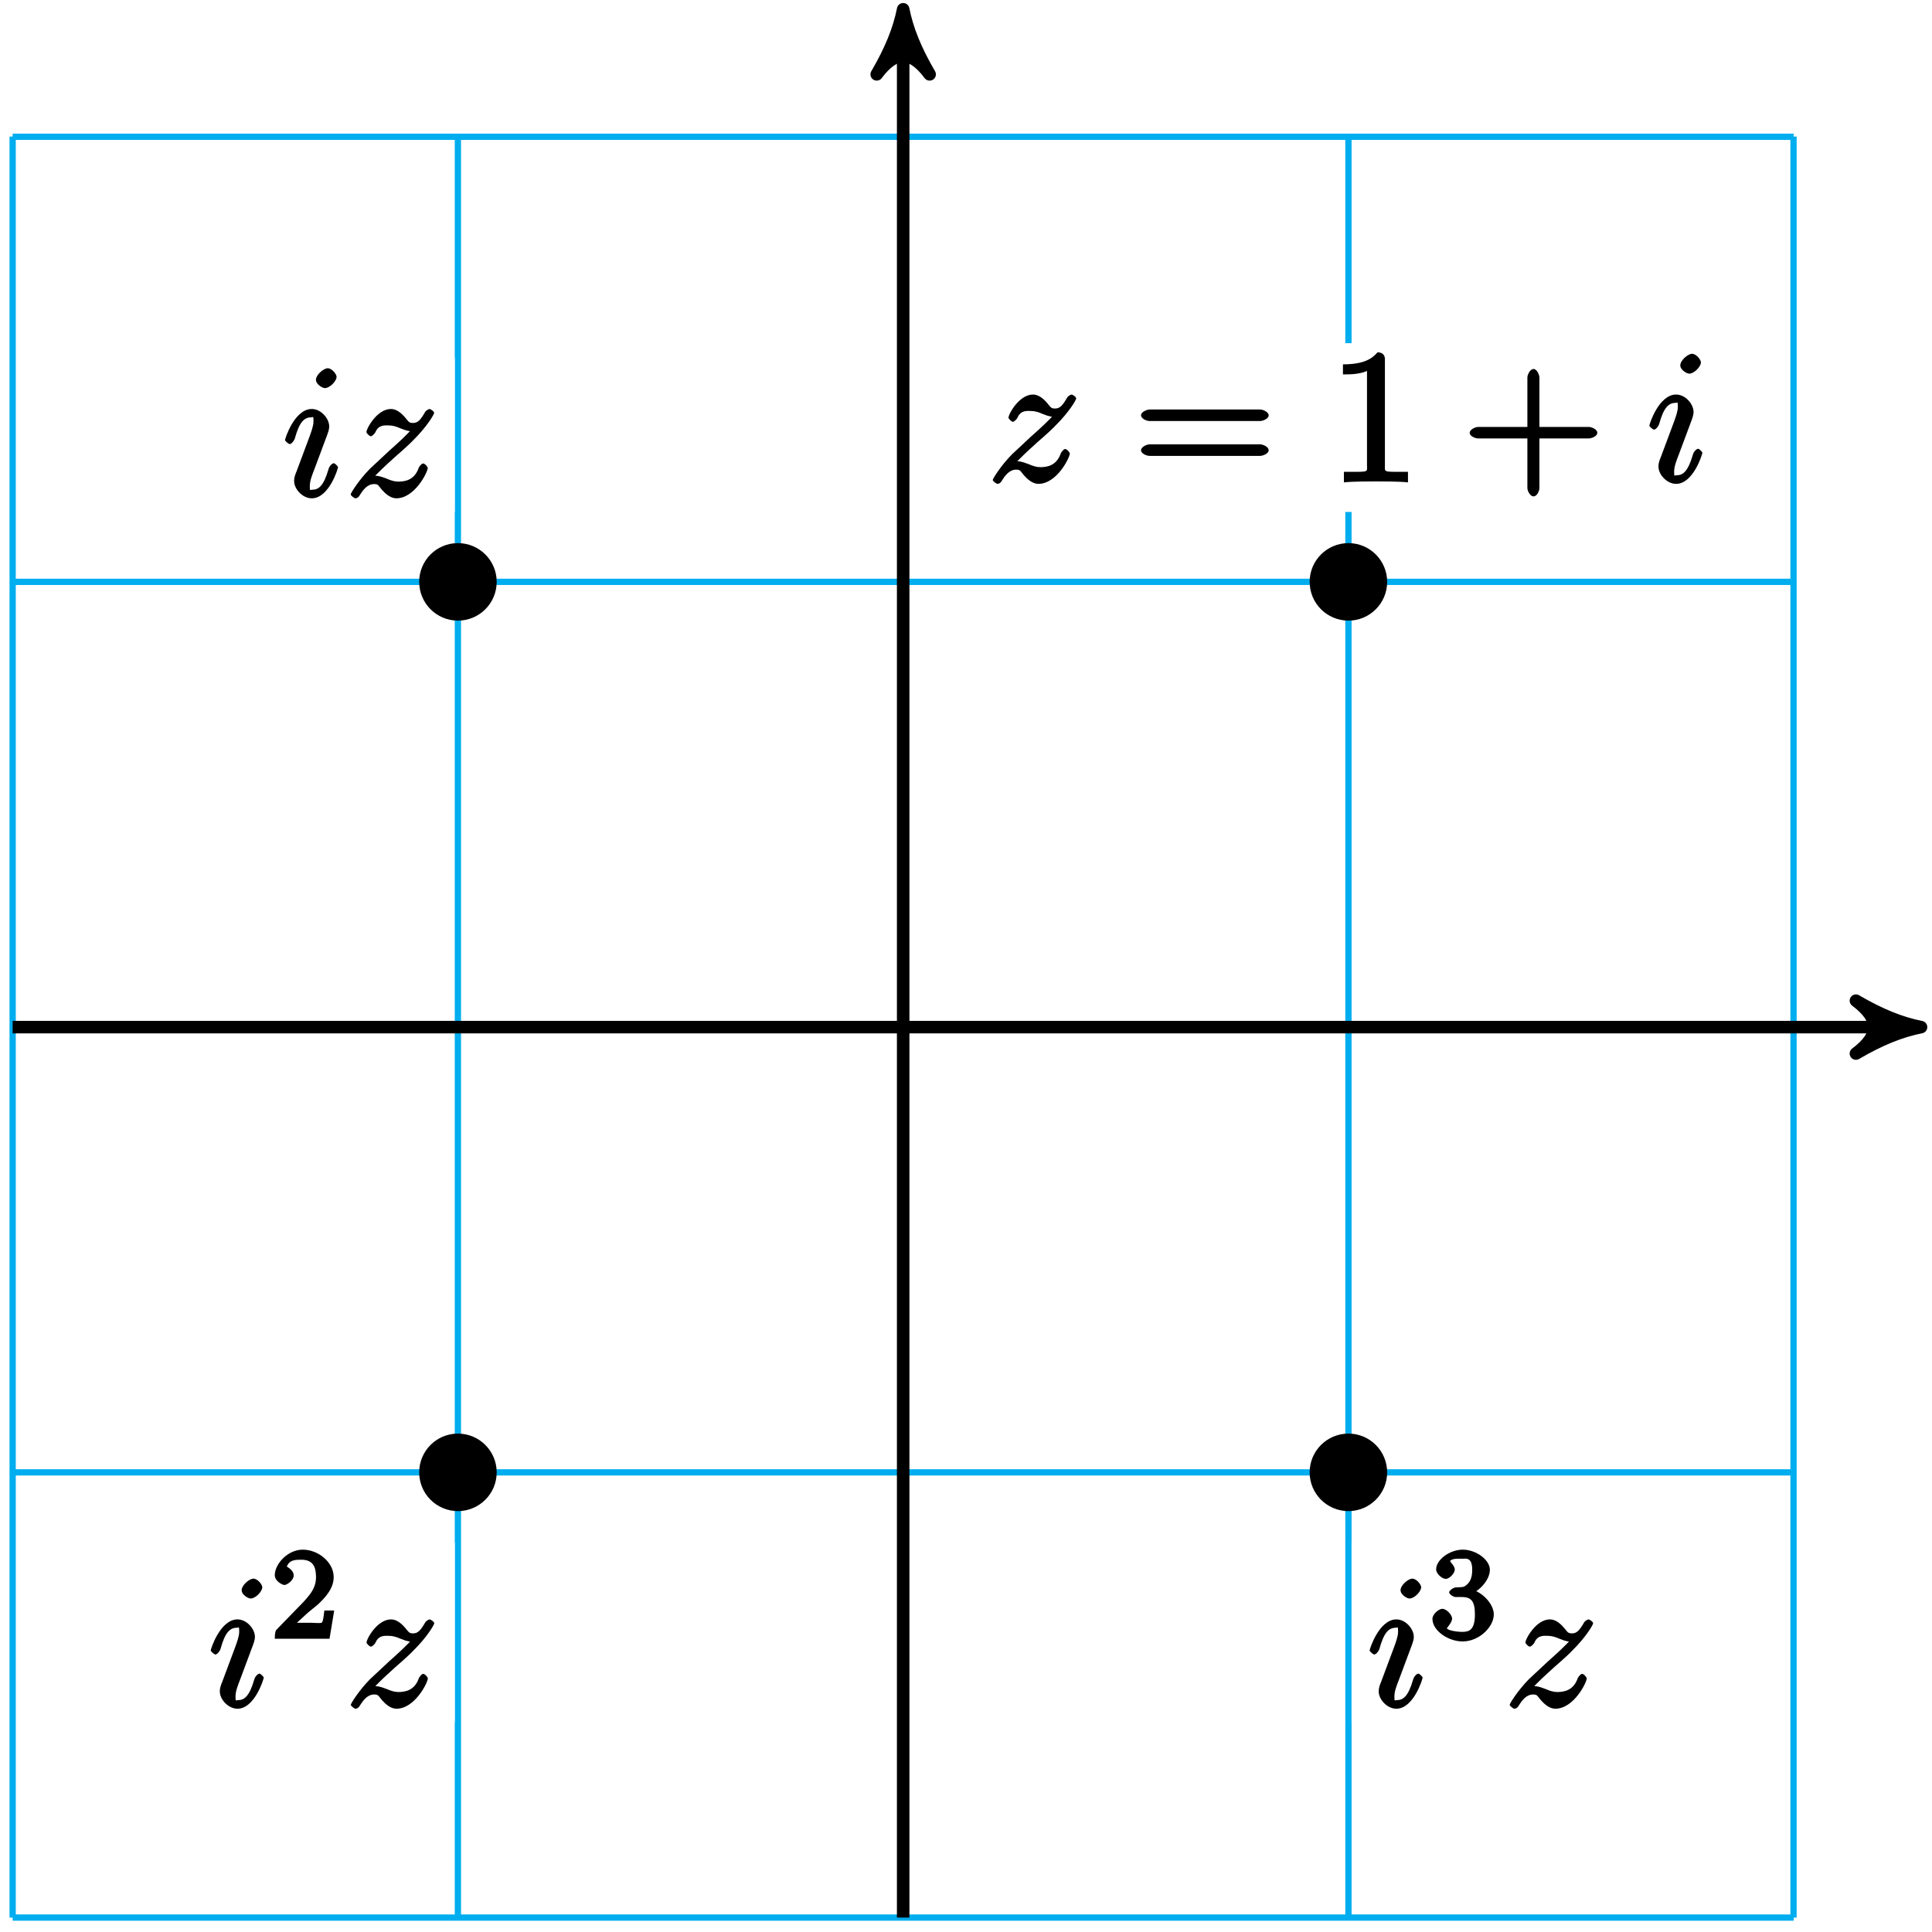
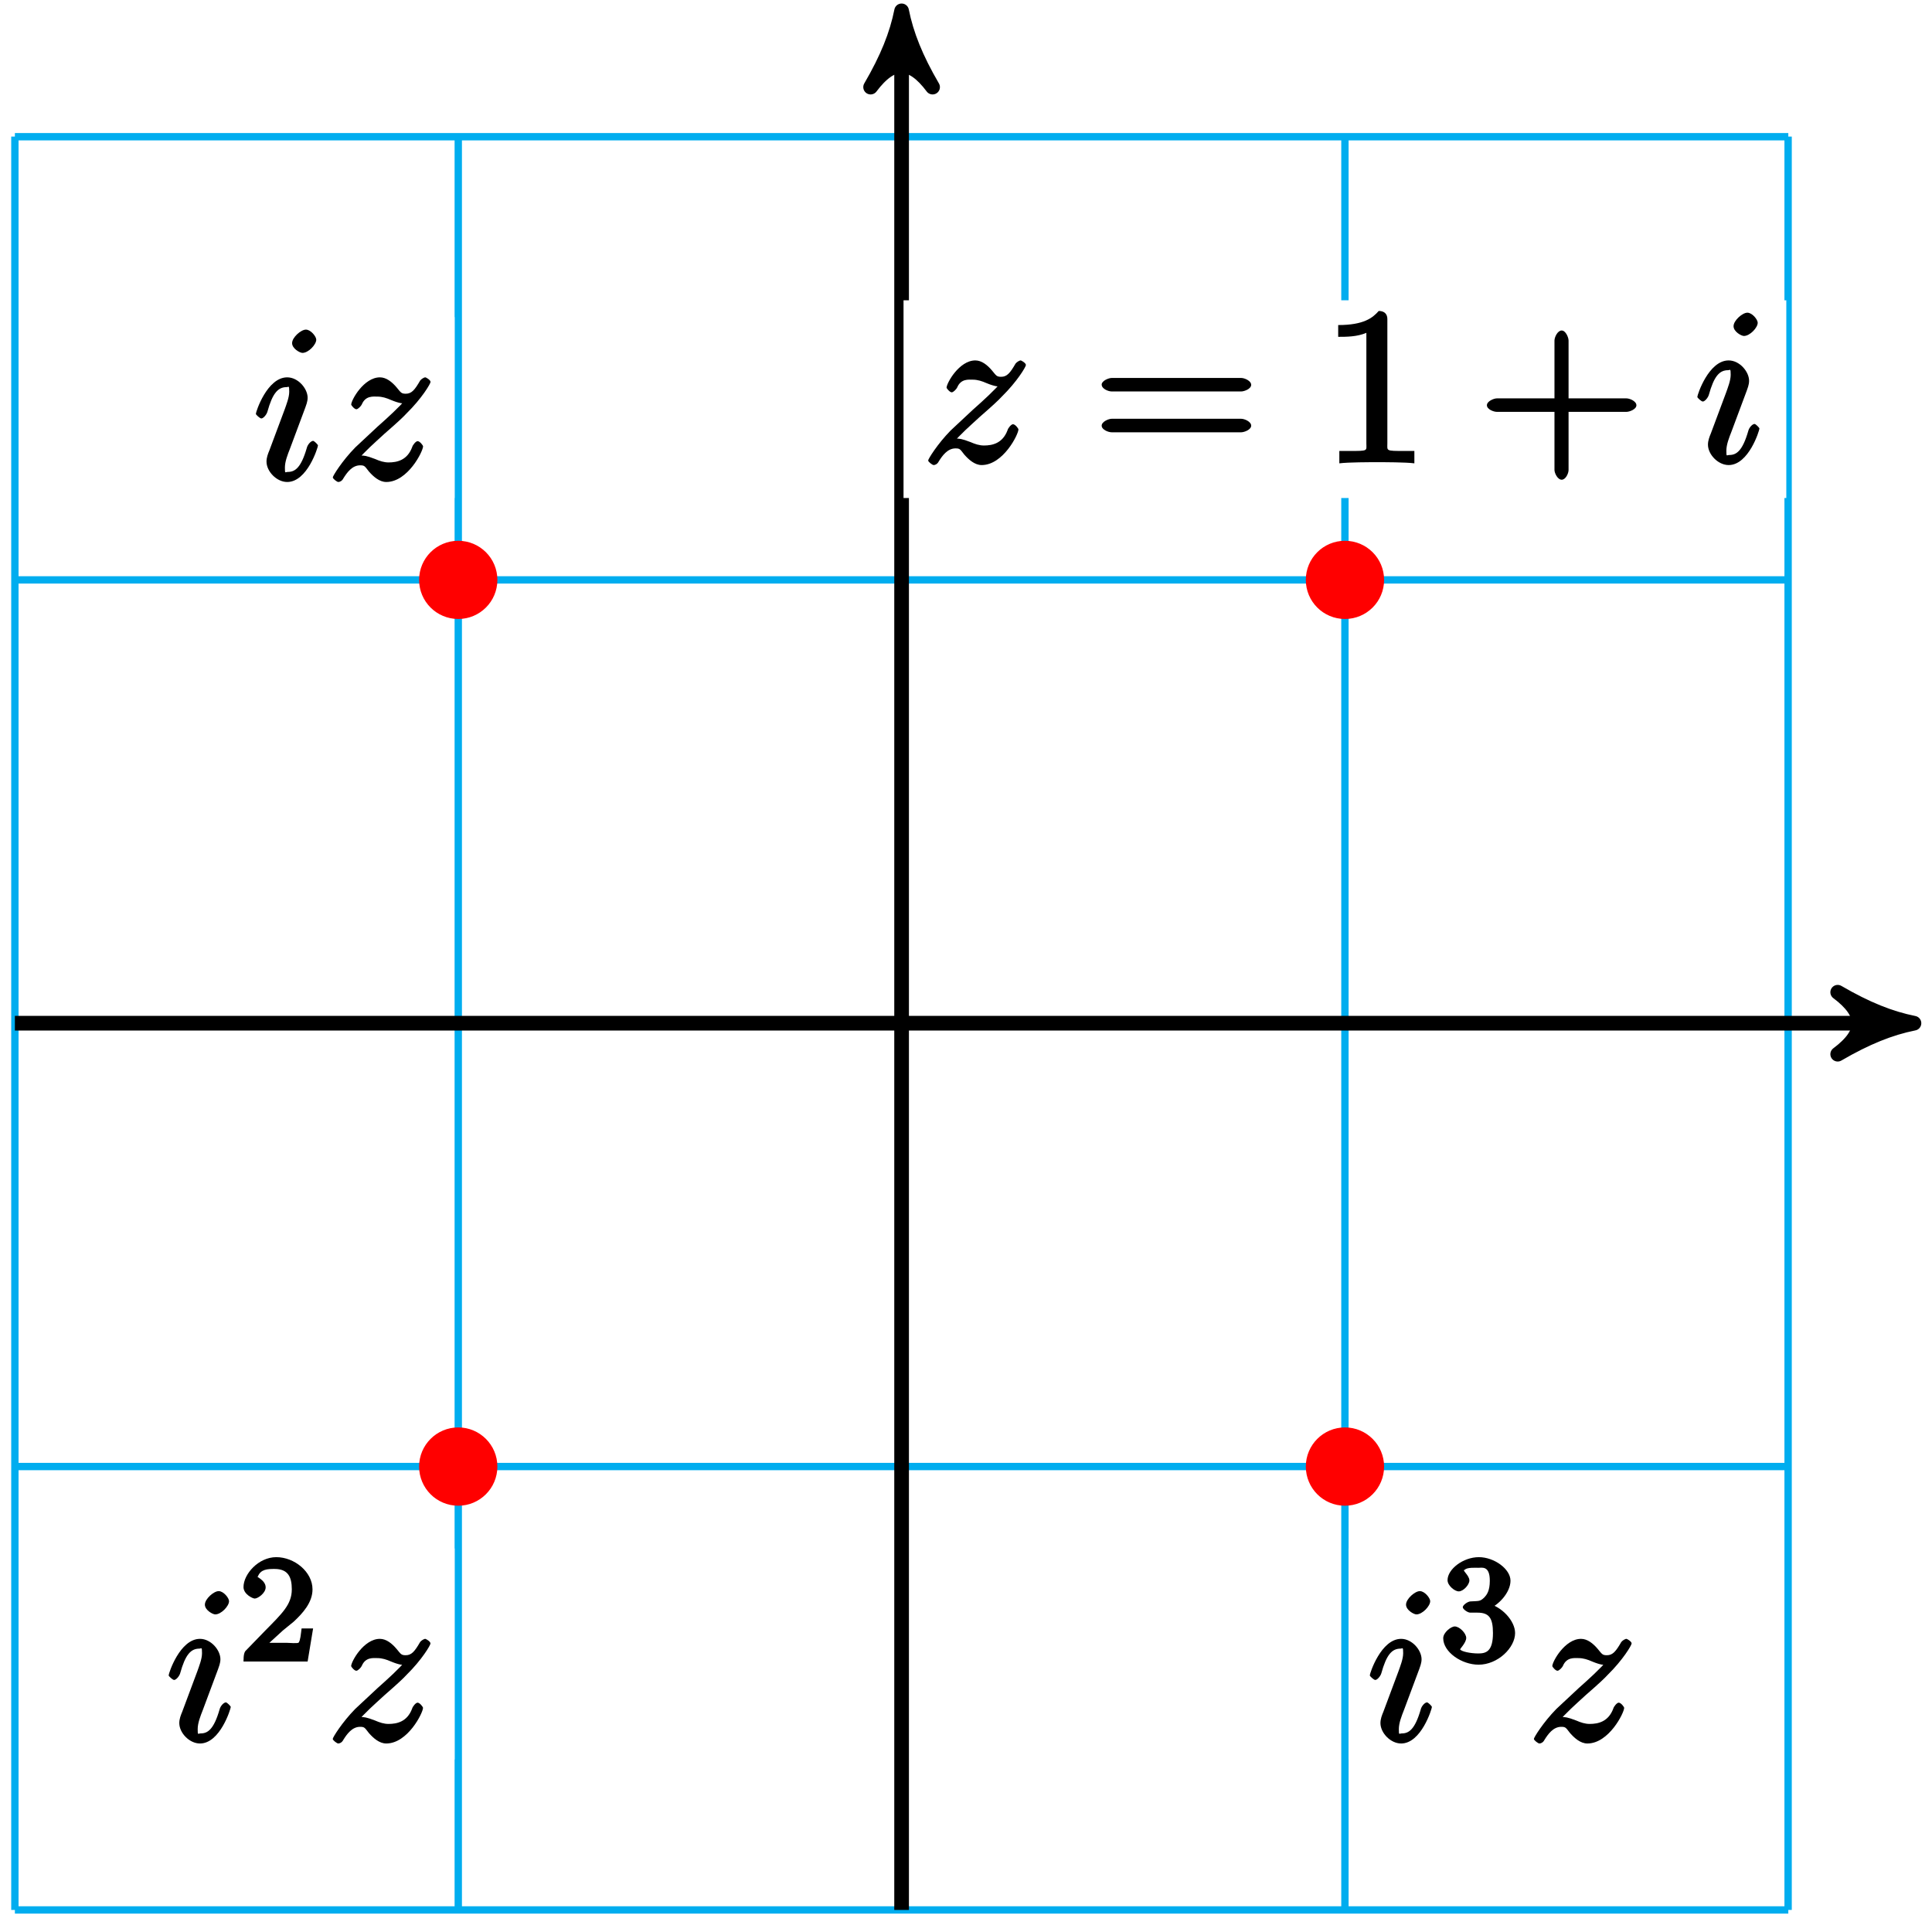
- <svg xmlns="http://www.w3.org/2000/svg" xmlns:xlink="http://www.w3.org/1999/xlink" width="123pt" height="123pt" viewBox="0 0 123 123" version="1.1">
+ <svg xmlns="http://www.w3.org/2000/svg" xmlns:xlink="http://www.w3.org/1999/xlink" width="105pt" height="105pt" viewBox="0 0 105 105" version="1.1">
  <defs>
    <g>
      <symbol overflow="visible" id="glyph0-0">
        <path style="stroke:none;" d="" />
      </symbol>
      <symbol overflow="visible" id="glyph0-1">
        <path style="stroke:none;" d="M 1.625 -1 C 2.141 -1.594 2.562 -1.953 3.156 -2.5 C 3.875 -3.125 4.188 -3.422 4.344 -3.594 C 5.188 -4.422 5.656 -5.219 5.656 -5.312 C 5.656 -5.422 5.406 -5.562 5.375 -5.562 C 5.297 -5.562 5.156 -5.469 5.094 -5.391 C 4.797 -4.875 4.625 -4.672 4.312 -4.672 C 4.062 -4.672 4.047 -4.734 3.812 -5.016 C 3.562 -5.312 3.25 -5.562 2.906 -5.562 C 2.031 -5.562 1.344 -4.328 1.344 -4.078 C 1.344 -4.047 1.516 -3.828 1.625 -3.828 C 1.719 -3.828 1.891 -4.016 1.922 -4.094 C 2.125 -4.578 2.547 -4.516 2.766 -4.516 C 3.031 -4.516 3.266 -4.438 3.516 -4.328 C 3.969 -4.141 4.156 -4.141 4.281 -4.141 C 4.359 -4.141 4.406 -4.141 4.469 -4.141 L 4.344 -4.406 C 3.953 -3.938 3.312 -3.359 2.766 -2.875 L 1.562 -1.75 C 0.844 -1.016 0.344 -0.203 0.344 -0.125 C 0.344 -0.047 0.578 0.125 0.641 0.125 C 0.719 0.125 0.844 0.078 0.922 -0.078 C 1.109 -0.375 1.391 -0.781 1.828 -0.781 C 2.078 -0.781 2.078 -0.734 2.312 -0.438 C 2.547 -0.172 2.875 0.125 3.25 0.125 C 4.422 0.125 5.25 -1.547 5.25 -1.812 C 5.25 -1.859 5.078 -2.094 4.953 -2.094 C 4.859 -2.094 4.688 -1.891 4.656 -1.766 C 4.391 -1.062 3.844 -0.938 3.375 -0.938 C 3.125 -0.938 2.891 -1.016 2.641 -1.125 C 2.156 -1.312 2.031 -1.312 1.875 -1.312 C 1.75 -1.312 1.625 -1.312 1.516 -1.266 Z M 1.625 -1 " />
      </symbol>
      <symbol overflow="visible" id="glyph0-2">
        <path style="stroke:none;" d="M 3.531 -1.859 C 3.531 -1.906 3.328 -2.109 3.266 -2.109 C 3.156 -2.109 2.969 -1.922 2.922 -1.719 C 2.609 -0.641 2.281 -0.422 1.891 -0.422 C 1.75 -0.422 1.734 -0.297 1.734 -0.656 C 1.734 -0.984 1.875 -1.344 2.016 -1.703 L 2.844 -3.922 C 2.875 -4.016 2.969 -4.234 2.969 -4.453 C 2.969 -4.953 2.453 -5.562 1.859 -5.562 C 0.766 -5.562 0.156 -3.688 0.156 -3.578 C 0.156 -3.531 0.375 -3.328 0.453 -3.328 C 0.562 -3.328 0.734 -3.531 0.781 -3.688 C 1.062 -4.703 1.359 -5.031 1.828 -5.031 C 1.938 -5.031 1.969 -5.156 1.969 -4.781 C 1.969 -4.469 1.812 -4.078 1.719 -3.812 L 0.891 -1.594 C 0.812 -1.406 0.734 -1.203 0.734 -0.984 C 0.734 -0.453 1.281 0.125 1.859 0.125 C 2.953 0.125 3.531 -1.766 3.531 -1.859 Z M 3.438 -7.609 C 3.438 -7.781 3.141 -8.156 2.875 -8.156 C 2.609 -8.156 2.125 -7.734 2.125 -7.422 C 2.125 -7.125 2.547 -6.891 2.688 -6.891 C 3.016 -6.891 3.438 -7.344 3.438 -7.609 Z M 3.438 -7.609 " />
      </symbol>
      <symbol overflow="visible" id="glyph1-0">
        <path style="stroke:none;" d="" />
      </symbol>
      <symbol overflow="visible" id="glyph1-1">
        <path style="stroke:none;" d="M 8.062 -3.875 C 8.234 -3.875 8.609 -4.016 8.609 -4.234 C 8.609 -4.453 8.25 -4.609 8.062 -4.609 L 1.031 -4.609 C 0.859 -4.609 0.484 -4.453 0.484 -4.25 C 0.484 -4.016 0.844 -3.875 1.031 -3.875 Z M 8.062 -1.656 C 8.234 -1.656 8.609 -1.797 8.609 -2.016 C 8.609 -2.234 8.25 -2.391 8.062 -2.391 L 1.031 -2.391 C 0.859 -2.391 0.484 -2.234 0.484 -2.016 C 0.484 -1.797 0.844 -1.656 1.031 -1.656 Z M 8.062 -1.656 " />
      </symbol>
      <symbol overflow="visible" id="glyph1-2">
        <path style="stroke:none;" d="M 3.594 -7.812 C 3.594 -8.078 3.438 -8.25 3.125 -8.25 C 2.797 -7.875 2.312 -7.484 0.922 -7.484 L 0.922 -6.844 C 1.359 -6.844 1.953 -6.844 2.453 -7.062 L 2.453 -1.062 C 2.453 -0.641 2.578 -0.641 1.531 -0.641 L 0.984 -0.641 L 0.984 0.031 C 1.484 -0.031 2.641 -0.031 3.031 -0.031 C 3.438 -0.031 4.578 -0.031 5.062 0.031 L 5.062 -0.641 L 4.531 -0.641 C 3.484 -0.641 3.594 -0.641 3.594 -1.062 Z M 3.594 -7.812 " />
      </symbol>
      <symbol overflow="visible" id="glyph1-3">
        <path style="stroke:none;" d="M 4.766 -2.766 L 8.062 -2.766 C 8.234 -2.766 8.609 -2.906 8.609 -3.125 C 8.609 -3.344 8.25 -3.5 8.062 -3.5 L 4.922 -3.5 L 4.922 -6.641 C 4.922 -6.812 4.766 -7.188 4.547 -7.188 C 4.328 -7.188 4.156 -6.828 4.156 -6.641 L 4.156 -3.5 L 1.031 -3.5 C 0.859 -3.5 0.484 -3.344 0.484 -3.125 C 0.484 -2.906 0.844 -2.766 1.031 -2.766 L 4.156 -2.766 L 4.156 0.391 C 4.156 0.562 4.328 0.922 4.547 0.922 C 4.766 0.922 4.922 0.578 4.922 0.391 L 4.922 -2.766 Z M 4.766 -2.766 " />
      </symbol>
      <symbol overflow="visible" id="glyph2-0">
        <path style="stroke:none;" d="" />
      </symbol>
      <symbol overflow="visible" id="glyph2-1">
        <path style="stroke:none;" d="M 2.375 -1.688 C 2.5 -1.797 2.844 -2.062 2.969 -2.172 C 3.453 -2.625 3.984 -3.203 3.984 -3.922 C 3.984 -4.875 3 -5.672 2.016 -5.672 C 1.047 -5.672 0.234 -4.75 0.234 -4.047 C 0.234 -3.656 0.734 -3.422 0.844 -3.422 C 1.016 -3.422 1.438 -3.719 1.438 -4.031 C 1.438 -4.438 0.859 -4.625 1.016 -4.625 C 1.172 -5.016 1.531 -5.031 1.922 -5.031 C 2.656 -5.031 2.859 -4.594 2.859 -3.922 C 2.859 -3.094 2.328 -2.609 1.391 -1.656 L 0.375 -0.609 C 0.281 -0.531 0.234 -0.375 0.234 0 L 3.719 0 L 4.016 -1.797 L 3.391 -1.797 C 3.344 -1.453 3.328 -1.172 3.234 -1.031 C 3.188 -0.969 2.719 -1.016 2.594 -1.016 L 1.172 -1.016 L 1.297 -0.703 Z M 2.375 -1.688 " />
      </symbol>
      <symbol overflow="visible" id="glyph2-2">
        <path style="stroke:none;" d="M 2.016 -2.656 C 2.641 -2.656 2.859 -2.375 2.859 -1.547 C 2.859 -0.547 2.484 -0.438 2.062 -0.438 C 1.625 -0.438 1.141 -0.547 1.078 -0.656 C 1.031 -0.656 1.406 -1.016 1.406 -1.281 C 1.406 -1.531 1.047 -1.906 0.781 -1.906 C 0.578 -1.906 0.156 -1.578 0.156 -1.266 C 0.156 -0.516 1.156 0.172 2.078 0.172 C 3.125 0.172 4.062 -0.75 4.062 -1.547 C 4.062 -2.203 3.344 -3 2.531 -3.172 L 2.531 -2.812 C 3.156 -3.031 3.812 -3.75 3.812 -4.391 C 3.812 -5.031 2.922 -5.672 2.094 -5.672 C 1.234 -5.672 0.391 -5.016 0.391 -4.422 C 0.391 -4.125 0.781 -3.812 1 -3.812 C 1.25 -3.812 1.578 -4.172 1.578 -4.406 C 1.578 -4.688 1.141 -4.984 1.328 -4.984 C 1.438 -5.125 1.922 -5.094 2.062 -5.094 C 2.266 -5.094 2.688 -5.219 2.688 -4.391 C 2.688 -3.828 2.516 -3.625 2.406 -3.5 C 2.156 -3.25 2.109 -3.297 1.625 -3.266 C 1.469 -3.25 1.219 -3.062 1.219 -2.953 C 1.219 -2.844 1.484 -2.656 1.625 -2.656 Z M 2.016 -2.656 " />
      </symbol>
    </g>
  </defs>
  <g id="surface1">
-     <path style="fill:none;stroke-width:0.399;stroke-linecap:butt;stroke-linejoin:miter;stroke:rgb(0%,67.839%,93.729%);stroke-opacity:1;stroke-miterlimit:10;" d="M -56.695 -56.692 L 56.695 -56.692 M -56.695 -28.348 L 56.695 -28.348 M -56.695 -0.001 L 56.695 -0.001 M -56.695 28.347 L 56.695 28.347 M -56.695 56.683 L 56.695 56.683 M -56.695 -56.692 L -56.695 56.695 M -28.348 -56.692 L -28.348 56.695 M 0 -56.692 L 0 56.695 M 28.348 -56.692 L 28.348 56.695 M 56.684 -56.692 L 56.684 56.695 " transform="matrix(1,0,0,-1,57.5,65.39)" />
-     <path style="fill:none;stroke-width:0.797;stroke-linecap:butt;stroke-linejoin:miter;stroke:rgb(0%,0%,0%);stroke-opacity:1;stroke-miterlimit:10;" d="M -56.695 -0.001 L 63.762 -0.001 " transform="matrix(1,0,0,-1,57.5,65.39)" />
-     <path style="fill-rule:nonzero;fill:rgb(0%,0%,0%);fill-opacity:1;stroke-width:0.797;stroke-linecap:butt;stroke-linejoin:round;stroke:rgb(0%,0%,0%);stroke-opacity:1;stroke-miterlimit:10;" d="M 1.038 -0.001 C -0.259 0.257 -1.556 0.777 -3.107 1.683 C -1.556 0.519 -1.556 -0.516 -3.107 -1.684 C -1.556 -0.778 -0.259 -0.258 1.038 -0.001 Z M 1.038 -0.001 " transform="matrix(1,0,0,-1,121.2631,65.39)" />
-     <path style="fill:none;stroke-width:0.797;stroke-linecap:butt;stroke-linejoin:miter;stroke:rgb(0%,0%,0%);stroke-opacity:1;stroke-miterlimit:10;" d="M 0 -56.692 L 0 63.765 " transform="matrix(1,0,0,-1,57.5,65.39)" />
-     <path style="fill-rule:nonzero;fill:rgb(0%,0%,0%);fill-opacity:1;stroke-width:0.797;stroke-linecap:butt;stroke-linejoin:round;stroke:rgb(0%,0%,0%);stroke-opacity:1;stroke-miterlimit:10;" d="M 1.037 0 C -0.26 0.258 -1.553 0.777 -3.107 1.684 C -1.553 0.52 -1.553 -0.52 -3.107 -1.684 C -1.553 -0.777 -0.26 -0.258 1.037 0 Z M 1.037 0 " transform="matrix(0,-1,-1,0,57.5,1.62688)" />
-     <path style="fill-rule:nonzero;fill:rgb(0%,0%,0%);fill-opacity:1;stroke-width:0.399;stroke-linecap:butt;stroke-linejoin:miter;stroke:rgb(0%,0%,0%);stroke-opacity:1;stroke-miterlimit:10;" d="M 30.613 28.347 C 30.613 29.601 29.598 30.613 28.348 30.613 C 27.094 30.613 26.078 29.601 26.078 28.347 C 26.078 27.093 27.094 26.078 28.348 26.078 C 29.598 26.078 30.613 27.093 30.613 28.347 Z M 30.613 28.347 " transform="matrix(1,0,0,-1,57.5,65.39)" />
-     <path style=" stroke:none;fill-rule:nonzero;fill:rgb(100%,100%,100%);fill-opacity:1;" d="M 61.859 32.594 L 109.836 32.594 L 109.836 21.848 L 61.859 21.848 Z M 61.859 32.594 " />
+     <path style="fill:none;stroke-width:0.399;stroke-linecap:butt;stroke-linejoin:miter;stroke:rgb(0%,67.839%,93.729%);stroke-opacity:1;stroke-miterlimit:10;" d="M -48.191 -48.191 L 48.191 -48.191 M -48.191 -24.093 L 48.191 -24.093 M -48.191 0.001 L 48.191 0.001 M -48.191 24.094 L 48.191 24.094 M -48.191 48.18 L 48.191 48.18 M -48.191 -48.191 L -48.191 48.188 M -24.094 -48.191 L -24.094 48.188 M 0 -48.191 L 0 48.188 M 24.094 -48.191 L 24.094 48.188 M 48.18 -48.191 L 48.18 48.188 " transform="matrix(1,0,0,-1,49,55.61)" />
+     <path style="fill:none;stroke-width:0.797;stroke-linecap:butt;stroke-linejoin:miter;stroke:rgb(0%,0%,0%);stroke-opacity:1;stroke-miterlimit:10;" d="M -48.191 0.001 L 53.984 0.001 " transform="matrix(1,0,0,-1,49,55.61)" />
+     <path style="fill-rule:nonzero;fill:rgb(0%,0%,0%);fill-opacity:1;stroke-width:0.797;stroke-linecap:butt;stroke-linejoin:round;stroke:rgb(0%,0%,0%);stroke-opacity:1;stroke-miterlimit:10;" d="M 1.036 0.001 C -0.257 0.258 -1.554 0.778 -3.109 1.684 C -1.554 0.516 -1.554 -0.519 -3.109 -1.683 C -1.554 -0.777 -0.257 -0.257 1.036 0.001 Z M 1.036 0.001 " transform="matrix(1,0,0,-1,102.9839,55.61)" />
+     <path style="fill:none;stroke-width:0.797;stroke-linecap:butt;stroke-linejoin:miter;stroke:rgb(0%,0%,0%);stroke-opacity:1;stroke-miterlimit:10;" d="M 0 -48.191 L 0 53.985 " transform="matrix(1,0,0,-1,49,55.61)" />
+     <path style="fill-rule:nonzero;fill:rgb(0%,0%,0%);fill-opacity:1;stroke-width:0.797;stroke-linecap:butt;stroke-linejoin:round;stroke:rgb(0%,0%,0%);stroke-opacity:1;stroke-miterlimit:10;" d="M 1.036 0 C -0.261 0.258 -1.554 0.777 -3.108 1.684 C -1.554 0.52 -1.554 -0.52 -3.108 -1.684 C -1.554 -0.777 -0.261 -0.258 1.036 0 Z M 1.036 0 " transform="matrix(0,-1,-1,0,49,1.62614)" />
+     <path style="fill-rule:nonzero;fill:rgb(100%,0%,0%);fill-opacity:1;stroke-width:0.399;stroke-linecap:butt;stroke-linejoin:miter;stroke:rgb(100%,0%,0%);stroke-opacity:1;stroke-miterlimit:10;" d="M 26.023 24.094 C 26.023 25.161 25.16 26.02 24.094 26.02 C 23.031 26.02 22.168 25.161 22.168 24.094 C 22.168 23.028 23.031 22.169 24.094 22.169 C 25.16 22.169 26.023 23.028 26.023 24.094 Z M 26.023 24.094 " transform="matrix(1,0,0,-1,49,55.61)" />
+     <path style=" stroke:none;fill-rule:nonzero;fill:rgb(100%,100%,100%);fill-opacity:1;" d="M 49.105 27.066 L 97.082 27.066 L 97.082 16.32 L 49.105 16.32 Z M 49.105 27.066 " />
    <g style="fill:rgb(0%,0%,0%);fill-opacity:1;">
-       <use xlink:href="#glyph0-1" x="62.86" y="30.68" />
+       <use xlink:href="#glyph0-1" x="50.1" y="25.15" />
    </g>
    <g style="fill:rgb(0%,0%,0%);fill-opacity:1;">
-       <use xlink:href="#glyph1-1" x="72.16" y="30.68" />
+       <use xlink:href="#glyph1-1" x="59.39" y="25.15" />
    </g>
    <g style="fill:rgb(0%,0%,0%);fill-opacity:1;">
-       <use xlink:href="#glyph1-2" x="84.576" y="30.68" />
+       <use xlink:href="#glyph1-2" x="71.806" y="25.15" />
    </g>
    <g style="fill:rgb(0%,0%,0%);fill-opacity:1;">
-       <use xlink:href="#glyph1-3" x="93.084" y="30.68" />
+       <use xlink:href="#glyph1-3" x="80.326" y="25.15" />
    </g>
    <g style="fill:rgb(0%,0%,0%);fill-opacity:1;">
-       <use xlink:href="#glyph0-2" x="104.85" y="30.68" />
+       <use xlink:href="#glyph0-2" x="92.09" y="25.15" />
    </g>
-     <path style="fill-rule:nonzero;fill:rgb(0%,0%,0%);fill-opacity:1;stroke-width:0.399;stroke-linecap:butt;stroke-linejoin:miter;stroke:rgb(0%,0%,0%);stroke-opacity:1;stroke-miterlimit:10;" d="M -26.078 28.347 C -26.078 29.601 -27.094 30.613 -28.348 30.613 C -29.598 30.613 -30.613 29.601 -30.613 28.347 C -30.613 27.093 -29.598 26.078 -28.348 26.078 C -27.094 26.078 -26.078 27.093 -26.078 28.347 Z M -26.078 28.347 " transform="matrix(1,0,0,-1,57.5,65.39)" />
-     <path style=" stroke:none;fill-rule:nonzero;fill:rgb(100%,100%,100%);fill-opacity:1;" d="M 16.996 32.594 L 28.953 32.594 L 28.953 22.762 L 16.996 22.762 Z M 16.996 32.594 " />
+     <path style="fill-rule:nonzero;fill:rgb(100%,0%,0%);fill-opacity:1;stroke-width:0.399;stroke-linecap:butt;stroke-linejoin:miter;stroke:rgb(100%,0%,0%);stroke-opacity:1;stroke-miterlimit:10;" d="M -22.168 24.094 C -22.168 25.161 -23.031 26.02 -24.094 26.02 C -25.16 26.02 -26.023 25.161 -26.023 24.094 C -26.023 23.028 -25.16 22.169 -24.094 22.169 C -23.031 22.169 -22.168 23.028 -22.168 24.094 Z M -22.168 24.094 " transform="matrix(1,0,0,-1,49,55.61)" />
+     <path style=" stroke:none;fill-rule:nonzero;fill:rgb(100%,100%,100%);fill-opacity:1;" d="M 12.75 27.066 L 24.707 27.066 L 24.707 17.234 L 12.75 17.234 Z M 12.75 27.066 " />
    <g style="fill:rgb(0%,0%,0%);fill-opacity:1;">
-       <use xlink:href="#glyph0-2" x="17.99" y="31.6" />
-       <use xlink:href="#glyph0-1" x="21.983" y="31.6" />
+       <use xlink:href="#glyph0-2" x="13.75" y="26.07" />
+       <use xlink:href="#glyph0-1" x="17.743" y="26.07" />
    </g>
-     <path style="fill-rule:nonzero;fill:rgb(0%,0%,0%);fill-opacity:1;stroke-width:0.399;stroke-linecap:butt;stroke-linejoin:miter;stroke:rgb(0%,0%,0%);stroke-opacity:1;stroke-miterlimit:10;" d="M -26.078 -28.348 C -26.078 -27.094 -27.094 -26.079 -28.348 -26.079 C -29.598 -26.079 -30.613 -27.094 -30.613 -28.348 C -30.613 -29.598 -29.598 -30.614 -28.348 -30.614 C -27.094 -30.614 -26.078 -29.598 -26.078 -28.348 Z M -26.078 -28.348 " transform="matrix(1,0,0,-1,57.5,65.39)" />
-     <path style=" stroke:none;fill-rule:nonzero;fill:rgb(100%,100%,100%);fill-opacity:1;" d="M 12.266 109.656 L 28.953 109.656 L 28.953 98.188 L 12.266 98.188 Z M 12.266 109.656 " />
+     <path style="fill-rule:nonzero;fill:rgb(100%,0%,0%);fill-opacity:1;stroke-width:0.399;stroke-linecap:butt;stroke-linejoin:miter;stroke:rgb(100%,0%,0%);stroke-opacity:1;stroke-miterlimit:10;" d="M -22.168 -24.093 C -22.168 -23.031 -23.031 -22.167 -24.094 -22.167 C -25.16 -22.167 -26.023 -23.031 -26.023 -24.093 C -26.023 -25.16 -25.16 -26.023 -24.094 -26.023 C -23.031 -26.023 -22.168 -25.16 -22.168 -24.093 Z M -22.168 -24.093 " transform="matrix(1,0,0,-1,49,55.61)" />
+     <path style=" stroke:none;fill-rule:nonzero;fill:rgb(100%,100%,100%);fill-opacity:1;" d="M 8.016 95.621 L 24.707 95.621 L 24.707 84.156 L 8.016 84.156 Z M 8.016 95.621 " />
    <g style="fill:rgb(0%,0%,0%);fill-opacity:1;">
-       <use xlink:href="#glyph0-2" x="13.26" y="108.66" />
+       <use xlink:href="#glyph0-2" x="9.01" y="94.63" />
    </g>
    <g style="fill:rgb(0%,0%,0%);fill-opacity:1;">
-       <use xlink:href="#glyph2-1" x="17.26" y="104.33" />
+       <use xlink:href="#glyph2-1" x="13" y="90.3" />
    </g>
    <g style="fill:rgb(0%,0%,0%);fill-opacity:1;">
-       <use xlink:href="#glyph0-1" x="21.99" y="108.66" />
+       <use xlink:href="#glyph0-1" x="17.74" y="94.63" />
    </g>
-     <path style="fill-rule:nonzero;fill:rgb(0%,0%,0%);fill-opacity:1;stroke-width:0.399;stroke-linecap:butt;stroke-linejoin:miter;stroke:rgb(0%,0%,0%);stroke-opacity:1;stroke-miterlimit:10;" d="M 30.613 -28.348 C 30.613 -27.094 29.598 -26.079 28.348 -26.079 C 27.094 -26.079 26.078 -27.094 26.078 -28.348 C 26.078 -29.598 27.094 -30.614 28.348 -30.614 C 29.598 -30.614 30.613 -29.598 30.613 -28.348 Z M 30.613 -28.348 " transform="matrix(1,0,0,-1,57.5,65.39)" />
-     <path style=" stroke:none;fill-rule:nonzero;fill:rgb(100%,100%,100%);fill-opacity:1;" d="M 86.047 109.656 L 102.734 109.656 L 102.734 98.188 L 86.047 98.188 Z M 86.047 109.656 " />
+     <path style="fill-rule:nonzero;fill:rgb(100%,0%,0%);fill-opacity:1;stroke-width:0.399;stroke-linecap:butt;stroke-linejoin:miter;stroke:rgb(100%,0%,0%);stroke-opacity:1;stroke-miterlimit:10;" d="M 26.023 -24.093 C 26.023 -23.031 25.16 -22.167 24.094 -22.167 C 23.031 -22.167 22.168 -23.031 22.168 -24.093 C 22.168 -25.16 23.031 -26.023 24.094 -26.023 C 25.16 -26.023 26.023 -25.16 26.023 -24.093 Z M 26.023 -24.093 " transform="matrix(1,0,0,-1,49,55.61)" />
+     <path style=" stroke:none;fill-rule:nonzero;fill:rgb(100%,100%,100%);fill-opacity:1;" d="M 73.293 95.621 L 89.984 95.621 L 89.984 84.156 L 73.293 84.156 Z M 73.293 95.621 " />
    <g style="fill:rgb(0%,0%,0%);fill-opacity:1;">
-       <use xlink:href="#glyph0-2" x="87.04" y="108.66" />
+       <use xlink:href="#glyph0-2" x="74.29" y="94.63" />
    </g>
    <g style="fill:rgb(0%,0%,0%);fill-opacity:1;">
-       <use xlink:href="#glyph2-2" x="91.04" y="104.33" />
+       <use xlink:href="#glyph2-2" x="78.28" y="90.3" />
    </g>
    <g style="fill:rgb(0%,0%,0%);fill-opacity:1;">
-       <use xlink:href="#glyph0-1" x="95.77" y="108.66" />
+       <use xlink:href="#glyph0-1" x="83.02" y="94.63" />
    </g>
  </g>
</svg>
